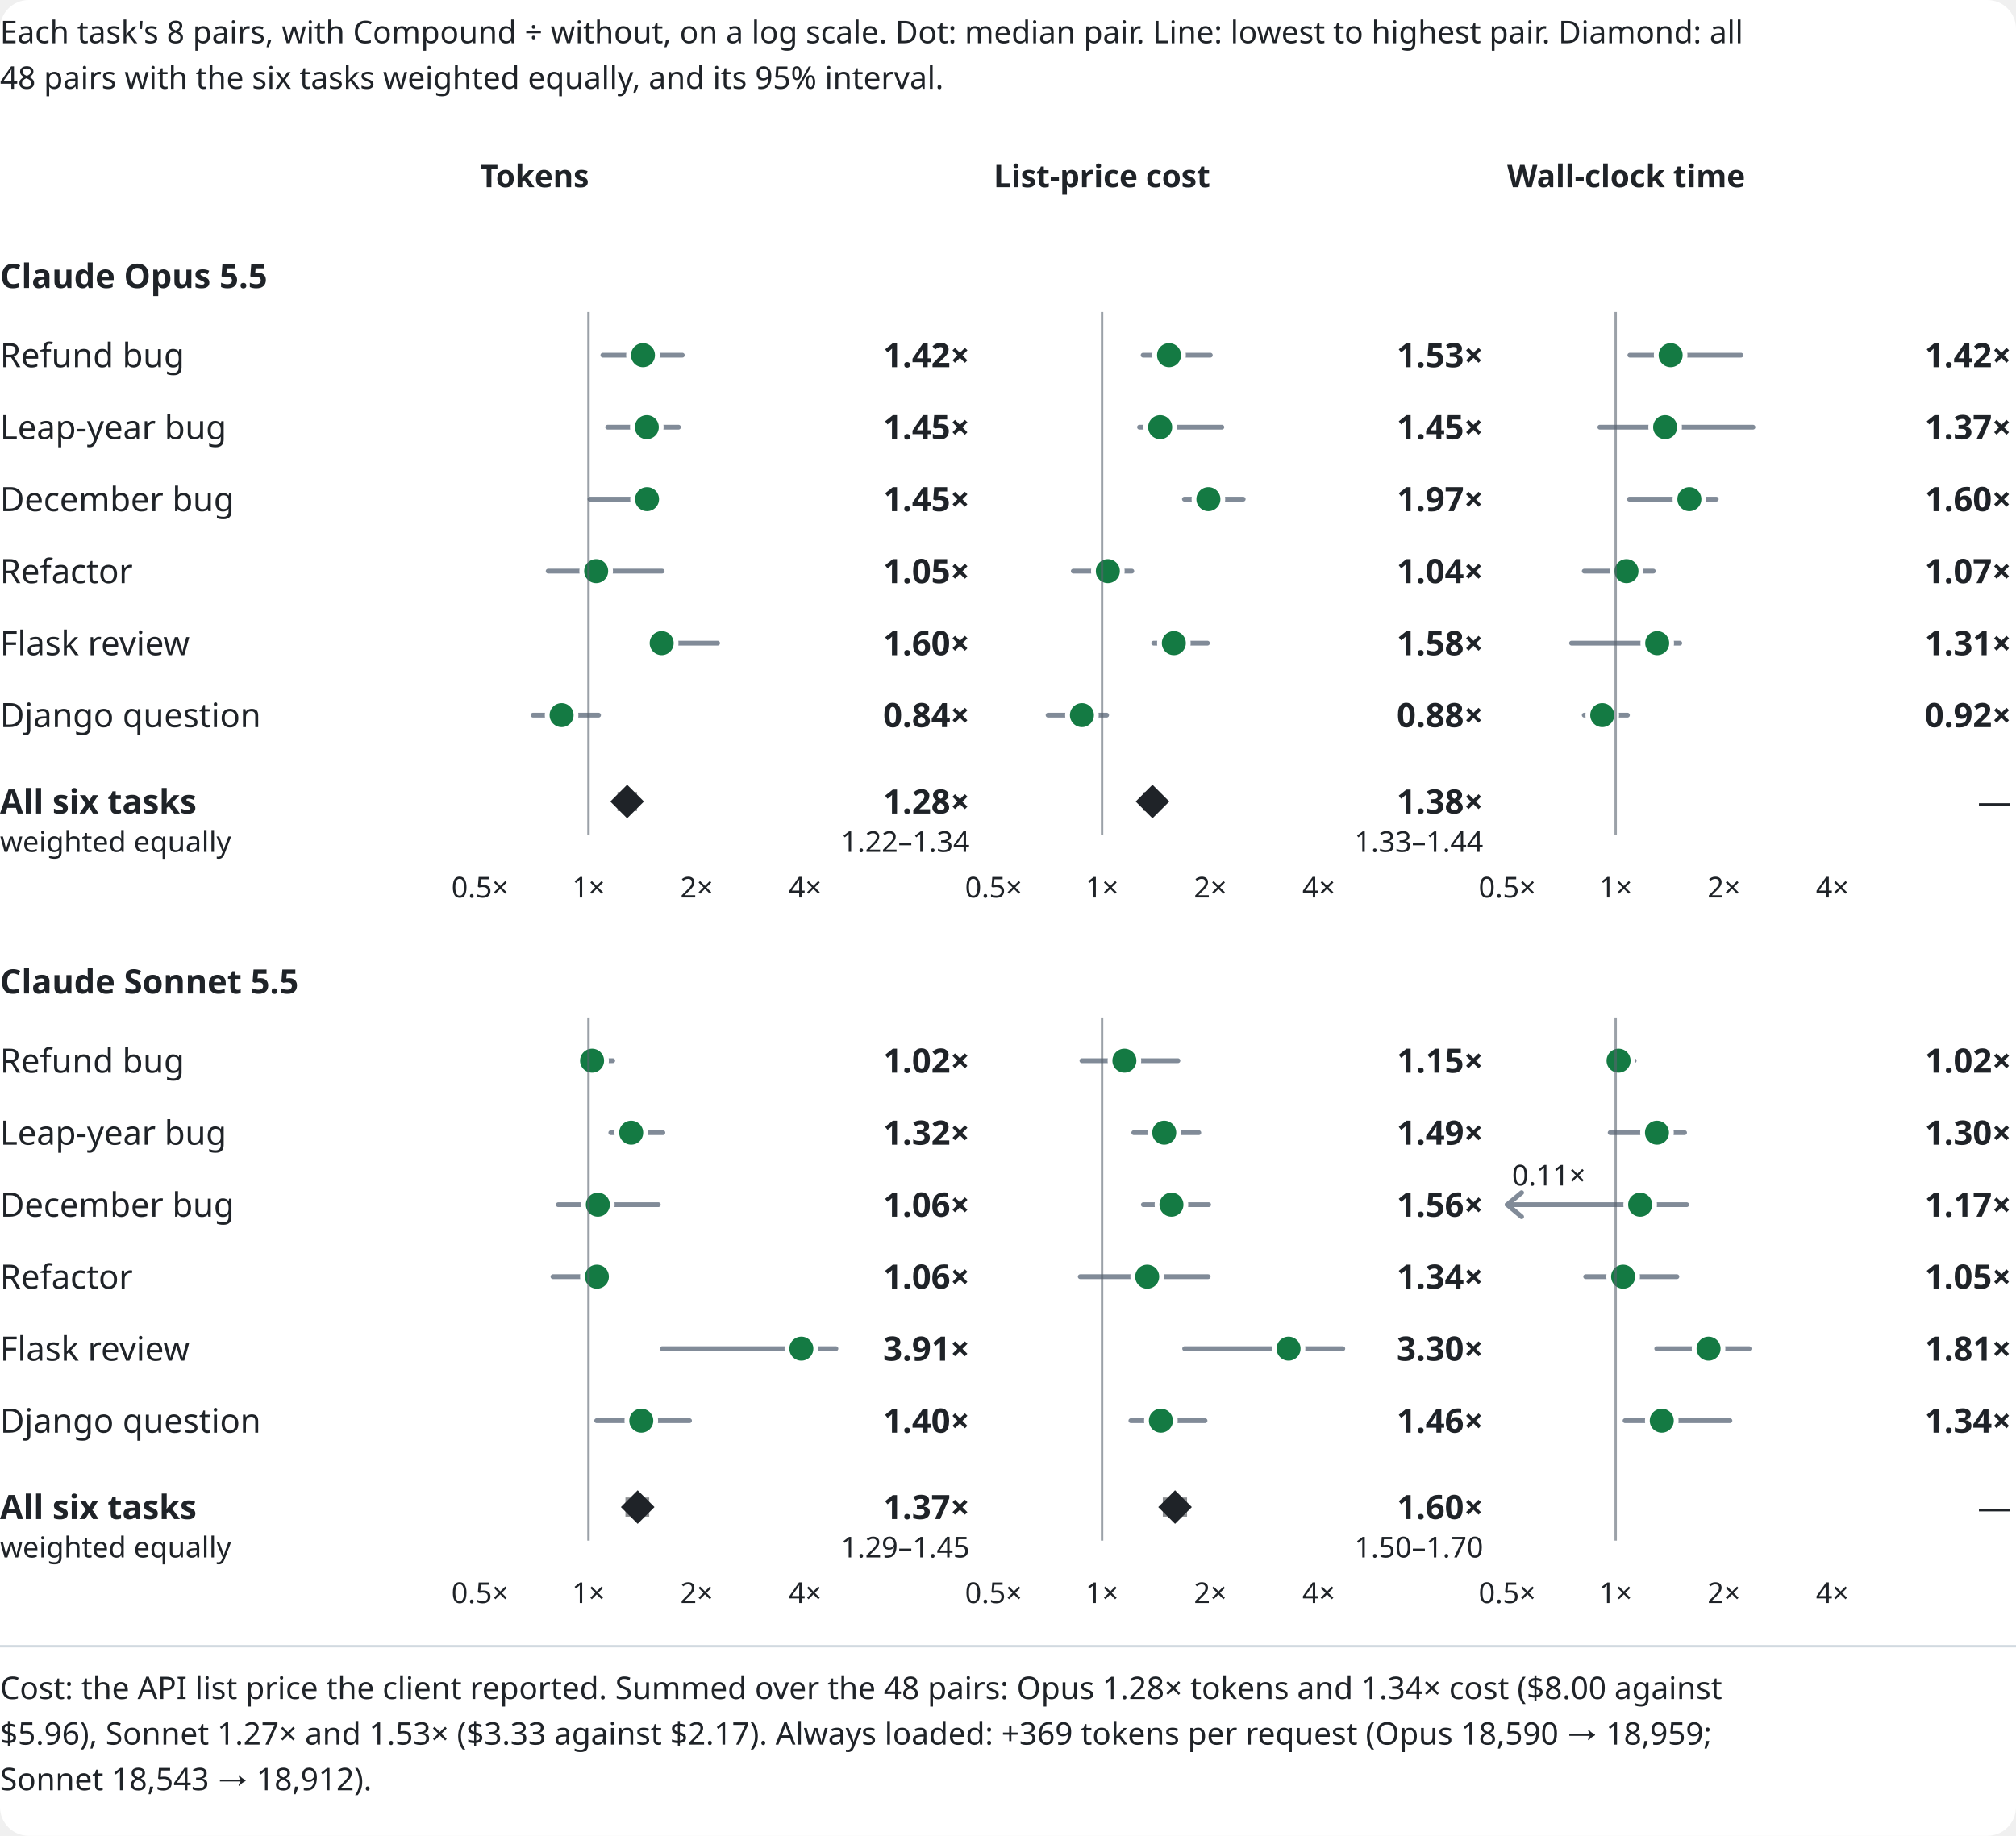
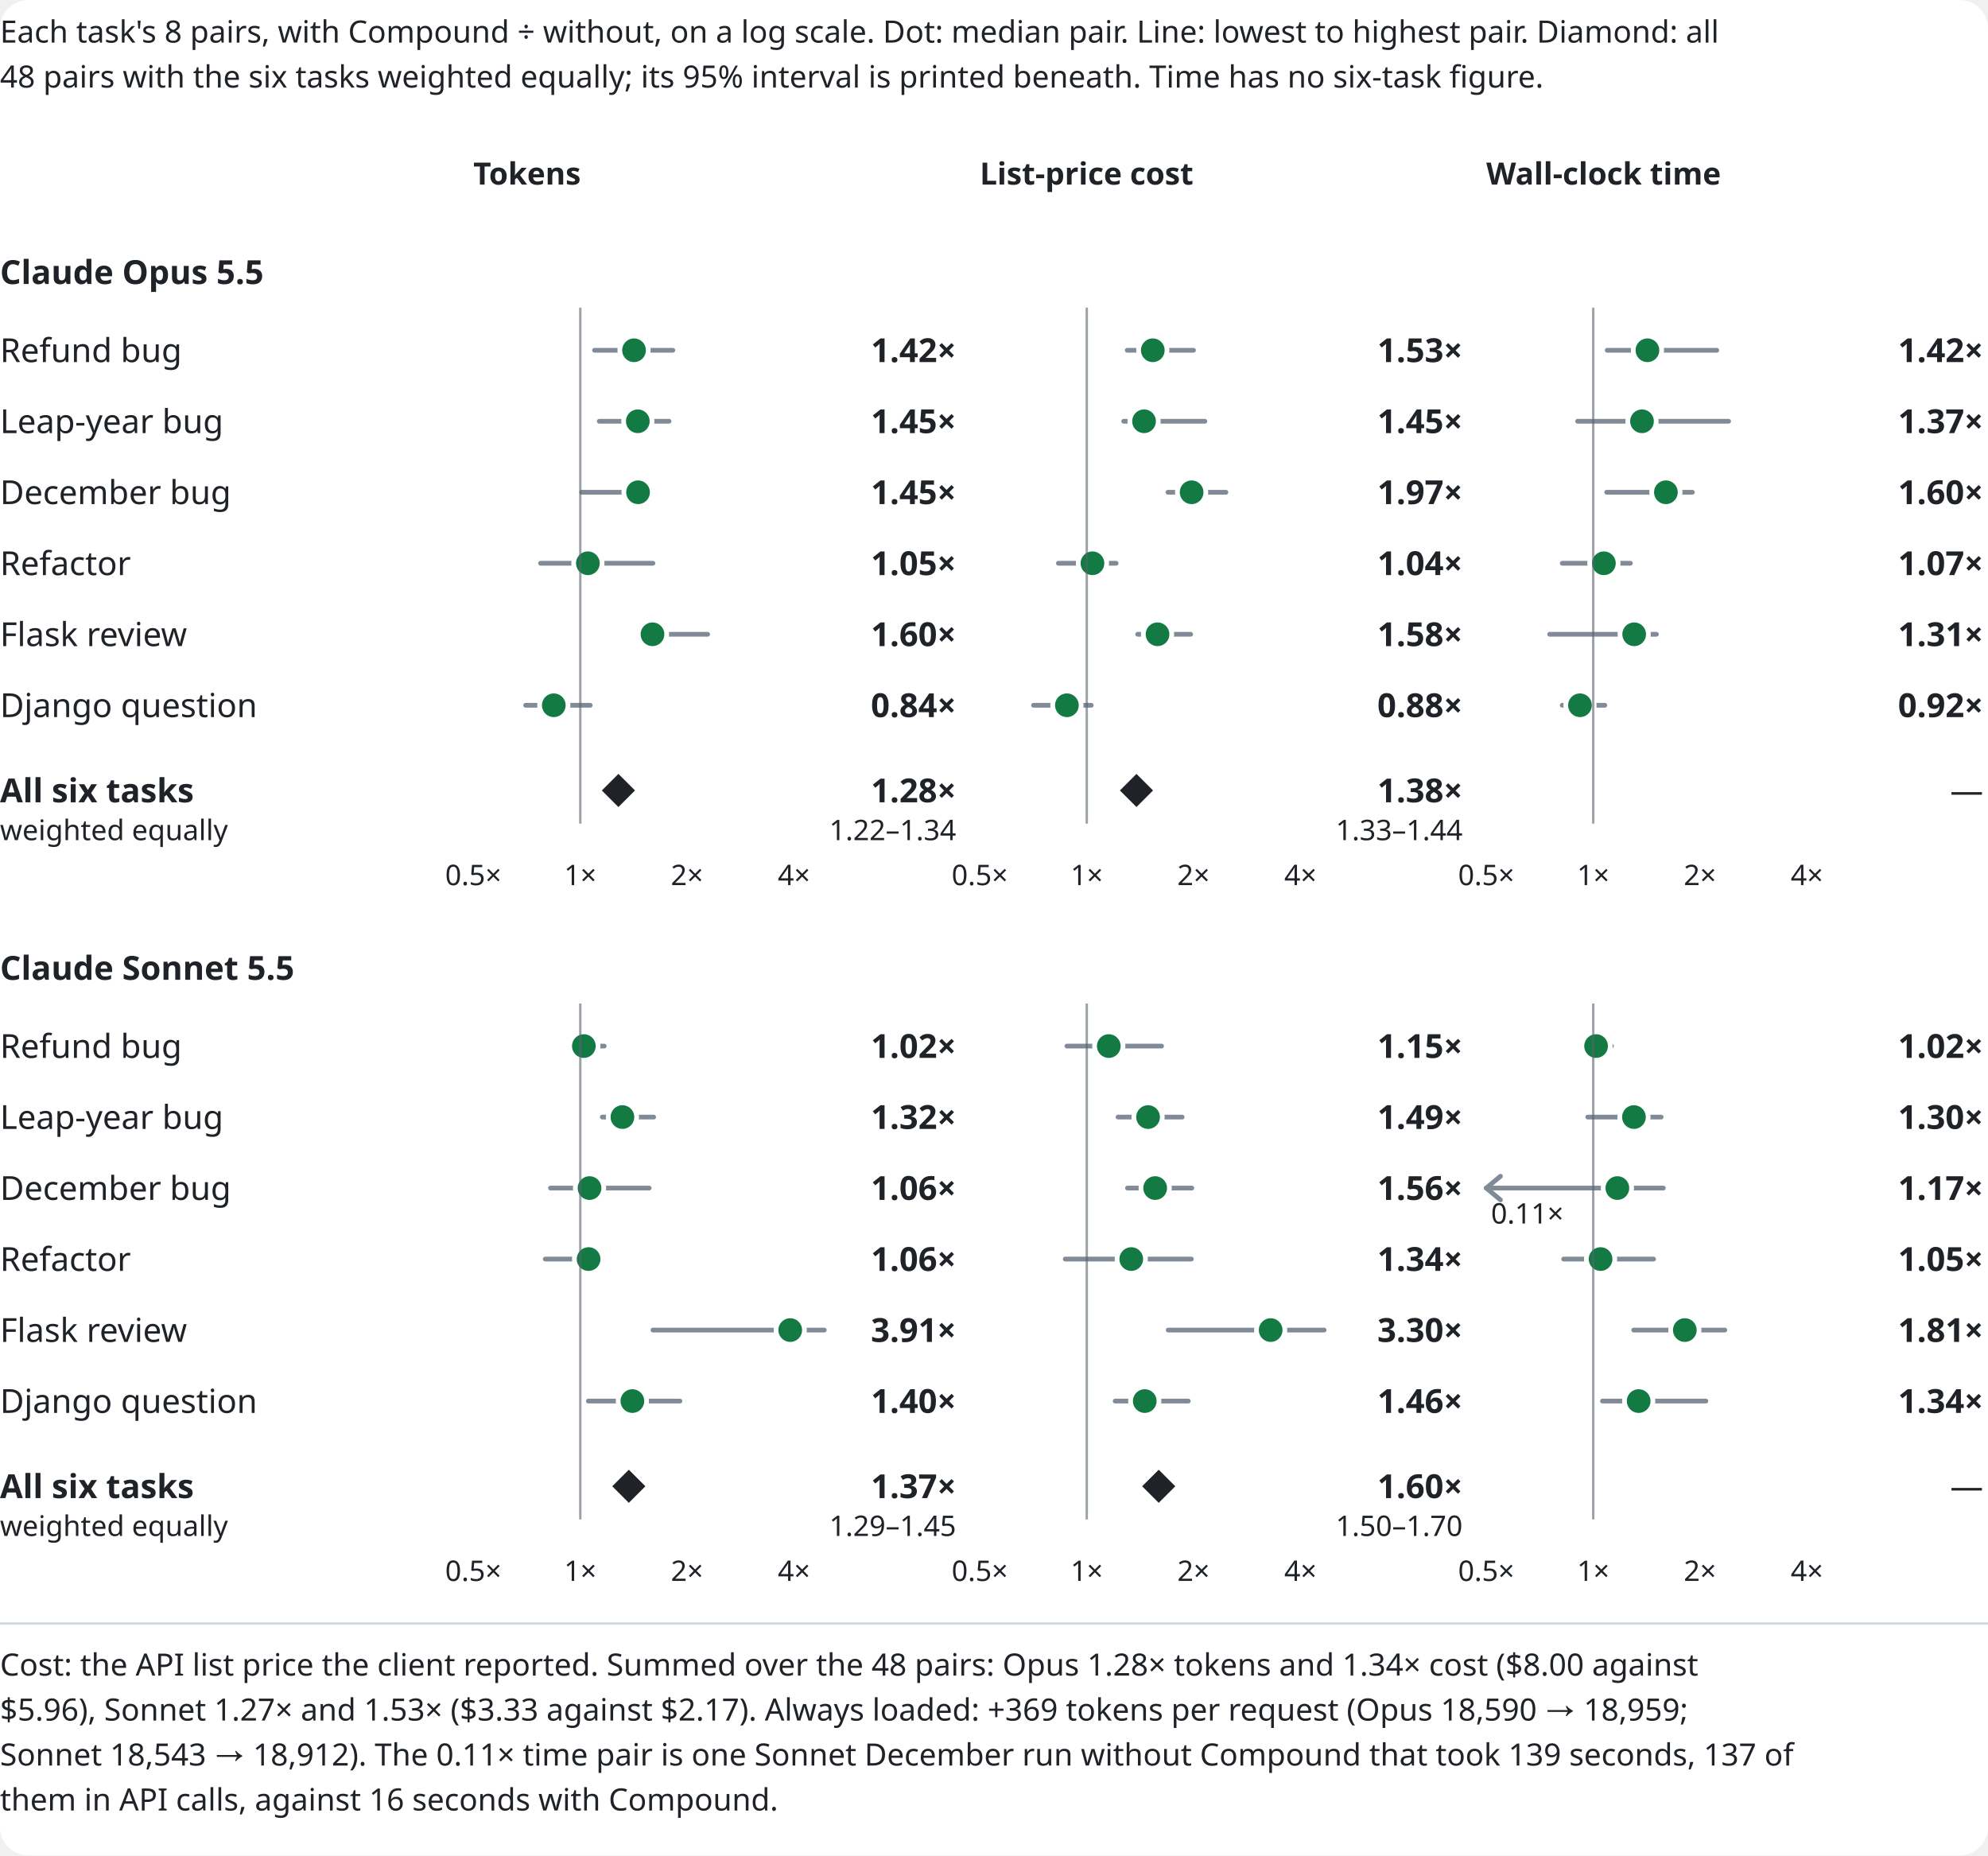
- <svg xmlns="http://www.w3.org/2000/svg" width="840" height="765" viewBox="0 0 840 765" role="img" aria-labelledby="title desc">
+ <svg xmlns="http://www.w3.org/2000/svg" width="840" height="784" viewBox="0 0 840 784" role="img" aria-labelledby="title desc">
  <style>text{font-family:-apple-system,BlinkMacSystemFont,'Segoe UI','Noto Sans',Helvetica,Arial,sans-serif;fill:#1f2328;font-variant-numeric:tabular-nums}.mono{font-family:ui-monospace,SFMono-Regular,'SF Mono',Menlo,Consolas,'Liberation Mono',monospace}</style>
-   <rect width="840" height="765" rx="12" fill="#ffffff" />
+   <rect width="840" height="784" rx="12" fill="#ffffff" />
  <text x="0.0" y="18.0" font-size="13" fill="#59636e">Each task's 8 pairs, with Compound ÷ without, on a log scale. Dot: median pair. Line: lowest to highest pair. Diamond: all</text>
-   <text x="0.0" y="37.0" font-size="13" fill="#59636e">48 pairs with the six tasks weighted equally, and its 95% interval.</text>
+   <text x="0.0" y="37.0" font-size="13" fill="#59636e">48 pairs with the six tasks weighted equally; its 95% interval is printed beneath. Time has no six-task figure.</text>
  <text x="200.0" y="78.0" font-size="13" font-weight="600">Tokens</text>
  <text x="414.0" y="78.0" font-size="13" font-weight="600">List-price cost</text>
  <text x="628.0" y="78.0" font-size="13" font-weight="600">Wall-clock time</text>
  <text x="0.0" y="120.0" font-size="14" font-weight="600">Claude Opus 5.5</text>
  <text x="0.0" y="153.0" font-size="14">Refund bug</text>
  <line x1="251.2" y1="148.0" x2="284.3" y2="148.0" stroke="#818b98" stroke-width="2" stroke-linecap="round" />
  <circle cx="267.9" cy="148.0" r="6" fill="#147a43" stroke="#ffffff" stroke-width="2" />
  <text x="404.0" y="153.0" font-size="14" font-weight="600" text-anchor="end">1.42×</text>
  <line x1="476.3" y1="148.0" x2="504.3" y2="148.0" stroke="#818b98" stroke-width="2" stroke-linecap="round" />
  <circle cx="487.1" cy="148.0" r="6" fill="#147a43" stroke="#ffffff" stroke-width="2" />
  <text x="618.0" y="153.0" font-size="14" font-weight="600" text-anchor="end">1.53×</text>
  <line x1="679.1" y1="148.0" x2="725.4" y2="148.0" stroke="#818b98" stroke-width="2" stroke-linecap="round" />
  <circle cx="696.1" cy="148.0" r="6" fill="#147a43" stroke="#ffffff" stroke-width="2" />
  <text x="838.0" y="153.0" font-size="14" font-weight="600" text-anchor="end">1.42×</text>
  <text x="0.0" y="183.0" font-size="14">Leap-year bug</text>
  <line x1="253.2" y1="178.0" x2="282.7" y2="178.0" stroke="#818b98" stroke-width="2" stroke-linecap="round" />
  <circle cx="269.5" cy="178.0" r="6" fill="#147a43" stroke="#ffffff" stroke-width="2" />
  <text x="404.0" y="183.0" font-size="14" font-weight="600" text-anchor="end">1.45×</text>
  <line x1="474.8" y1="178.0" x2="509.1" y2="178.0" stroke="#818b98" stroke-width="2" stroke-linecap="round" />
  <circle cx="483.4" cy="178.0" r="6" fill="#147a43" stroke="#ffffff" stroke-width="2" />
  <text x="618.0" y="183.0" font-size="14" font-weight="600" text-anchor="end">1.45×</text>
  <line x1="666.6" y1="178.0" x2="730.4" y2="178.0" stroke="#818b98" stroke-width="2" stroke-linecap="round" />
  <circle cx="693.8" cy="178.0" r="6" fill="#147a43" stroke="#ffffff" stroke-width="2" />
  <text x="838.0" y="183.0" font-size="14" font-weight="600" text-anchor="end">1.37×</text>
  <text x="0.0" y="213.0" font-size="14">December bug</text>
  <line x1="245.8" y1="208.0" x2="272.8" y2="208.0" stroke="#818b98" stroke-width="2" stroke-linecap="round" />
  <circle cx="269.6" cy="208.0" r="6" fill="#147a43" stroke="#ffffff" stroke-width="2" />
  <text x="404.0" y="213.0" font-size="14" font-weight="600" text-anchor="end">1.45×</text>
  <line x1="493.5" y1="208.0" x2="518.0" y2="208.0" stroke="#818b98" stroke-width="2" stroke-linecap="round" />
  <circle cx="503.5" cy="208.0" r="6" fill="#147a43" stroke="#ffffff" stroke-width="2" />
  <text x="618.0" y="213.0" font-size="14" font-weight="600" text-anchor="end">1.97×</text>
  <line x1="678.9" y1="208.0" x2="715.1" y2="208.0" stroke="#818b98" stroke-width="2" stroke-linecap="round" />
  <circle cx="703.9" cy="208.0" r="6" fill="#147a43" stroke="#ffffff" stroke-width="2" />
  <text x="838.0" y="213.0" font-size="14" font-weight="600" text-anchor="end">1.60×</text>
  <text x="0.0" y="243.0" font-size="14">Refactor</text>
  <line x1="228.4" y1="238.0" x2="275.9" y2="238.0" stroke="#818b98" stroke-width="2" stroke-linecap="round" />
  <circle cx="248.4" cy="238.0" r="6" fill="#147a43" stroke="#ffffff" stroke-width="2" />
  <text x="404.0" y="243.0" font-size="14" font-weight="600" text-anchor="end">1.05×</text>
  <line x1="447.2" y1="238.0" x2="471.6" y2="238.0" stroke="#818b98" stroke-width="2" stroke-linecap="round" />
  <circle cx="461.6" cy="238.0" r="6" fill="#147a43" stroke="#ffffff" stroke-width="2" />
  <text x="618.0" y="243.0" font-size="14" font-weight="600" text-anchor="end">1.04×</text>
  <line x1="660.1" y1="238.0" x2="688.9" y2="238.0" stroke="#818b98" stroke-width="2" stroke-linecap="round" />
  <circle cx="677.7" cy="238.0" r="6" fill="#147a43" stroke="#ffffff" stroke-width="2" />
  <text x="838.0" y="243.0" font-size="14" font-weight="600" text-anchor="end">1.07×</text>
  <text x="0.0" y="273.0" font-size="14">Flask review</text>
  <line x1="270.8" y1="268.0" x2="299.0" y2="268.0" stroke="#818b98" stroke-width="2" stroke-linecap="round" />
  <circle cx="275.7" cy="268.0" r="6" fill="#147a43" stroke="#ffffff" stroke-width="2" />
  <text x="404.0" y="273.0" font-size="14" font-weight="600" text-anchor="end">1.60×</text>
  <line x1="480.7" y1="268.0" x2="503.1" y2="268.0" stroke="#818b98" stroke-width="2" stroke-linecap="round" />
  <circle cx="489.1" cy="268.0" r="6" fill="#147a43" stroke="#ffffff" stroke-width="2" />
  <text x="618.0" y="273.0" font-size="14" font-weight="600" text-anchor="end">1.58×</text>
  <line x1="654.8" y1="268.0" x2="699.9" y2="268.0" stroke="#818b98" stroke-width="2" stroke-linecap="round" />
  <circle cx="690.5" cy="268.0" r="6" fill="#147a43" stroke="#ffffff" stroke-width="2" />
  <text x="838.0" y="273.0" font-size="14" font-weight="600" text-anchor="end">1.31×</text>
  <text x="0.0" y="303.0" font-size="14">Django question</text>
  <line x1="222.1" y1="298.0" x2="249.4" y2="298.0" stroke="#818b98" stroke-width="2" stroke-linecap="round" />
  <circle cx="234.0" cy="298.0" r="6" fill="#147a43" stroke="#ffffff" stroke-width="2" />
  <text x="404.0" y="303.0" font-size="14" font-weight="600" text-anchor="end">0.84×</text>
  <line x1="436.7" y1="298.0" x2="461.1" y2="298.0" stroke="#818b98" stroke-width="2" stroke-linecap="round" />
  <circle cx="450.8" cy="298.0" r="6" fill="#147a43" stroke="#ffffff" stroke-width="2" />
  <text x="618.0" y="303.0" font-size="14" font-weight="600" text-anchor="end">0.88×</text>
  <line x1="660.1" y1="298.0" x2="678.1" y2="298.0" stroke="#818b98" stroke-width="2" stroke-linecap="round" />
  <circle cx="667.6" cy="298.0" r="6" fill="#147a43" stroke="#ffffff" stroke-width="2" />
  <text x="838.0" y="303.0" font-size="14" font-weight="600" text-anchor="end">0.92×</text>
  <text x="0.0" y="339.0" font-size="14" font-weight="600">All six tasks</text>
  <text x="0.0" y="355.0" font-size="12" fill="#59636e">weighted equally</text>
-   <line x1="258.3" y1="334.0" x2="264.4" y2="334.0" stroke="#1f2328" stroke-width="4" stroke-opacity="0.5" />
-   <line x1="258.3" y1="330.0" x2="258.3" y2="338.0" stroke="#1f2328" stroke-width="2" stroke-opacity="0.5" />
-   <line x1="264.4" y1="330.0" x2="264.4" y2="338.0" stroke="#1f2328" stroke-width="2" stroke-opacity="0.5" />
  <path d="M261.3,327.0 L268.3,334.0 L261.3,341.0 L254.3,334.0 Z" fill="#1f2328" />
  <text x="404.0" y="339.0" font-size="14" font-weight="600" text-anchor="end">1.28×</text>
  <text x="404.0" y="355.0" font-size="12" text-anchor="end" fill="#59636e">1.22–1.34</text>
-   <line x1="477.6" y1="334.0" x2="482.8" y2="334.0" stroke="#1f2328" stroke-width="4" stroke-opacity="0.5" />
-   <line x1="477.6" y1="330.0" x2="477.6" y2="338.0" stroke="#1f2328" stroke-width="2" stroke-opacity="0.5" />
-   <line x1="482.8" y1="330.0" x2="482.8" y2="338.0" stroke="#1f2328" stroke-width="2" stroke-opacity="0.5" />
  <path d="M480.2,327.0 L487.2,334.0 L480.2,341.0 L473.2,334.0 Z" fill="#1f2328" />
  <text x="618.0" y="339.0" font-size="14" font-weight="600" text-anchor="end">1.38×</text>
  <text x="618.0" y="355.0" font-size="12" text-anchor="end" fill="#59636e">1.33–1.44</text>
  <text x="838.0" y="339.0" font-size="14" text-anchor="end" fill="#59636e">—</text>
  <line x1="245.2" y1="130.0" x2="245.2" y2="348.0" stroke="#59636e" stroke-width="1" stroke-opacity="0.6" />
  <text x="200.0" y="374.0" font-size="12" text-anchor="middle" fill="#59636e">0.5×</text>
  <text x="245.2" y="374.0" font-size="12" text-anchor="middle" fill="#59636e">1×</text>
  <text x="290.3" y="374.0" font-size="12" text-anchor="middle" fill="#59636e">2×</text>
  <text x="335.5" y="374.0" font-size="12" text-anchor="middle" fill="#59636e">4×</text>
  <line x1="459.2" y1="130.0" x2="459.2" y2="348.0" stroke="#59636e" stroke-width="1" stroke-opacity="0.6" />
  <text x="414.0" y="374.0" font-size="12" text-anchor="middle" fill="#59636e">0.5×</text>
  <text x="459.2" y="374.0" font-size="12" text-anchor="middle" fill="#59636e">1×</text>
  <text x="504.3" y="374.0" font-size="12" text-anchor="middle" fill="#59636e">2×</text>
  <text x="549.5" y="374.0" font-size="12" text-anchor="middle" fill="#59636e">4×</text>
  <line x1="673.2" y1="130.0" x2="673.2" y2="348.0" stroke="#59636e" stroke-width="1" stroke-opacity="0.6" />
  <text x="628.0" y="374.0" font-size="12" text-anchor="middle" fill="#59636e">0.5×</text>
  <text x="673.2" y="374.0" font-size="12" text-anchor="middle" fill="#59636e">1×</text>
  <text x="718.3" y="374.0" font-size="12" text-anchor="middle" fill="#59636e">2×</text>
  <text x="763.5" y="374.0" font-size="12" text-anchor="middle" fill="#59636e">4×</text>
  <text x="0.0" y="414.0" font-size="14" font-weight="600">Claude Sonnet 5.5</text>
  <text x="0.0" y="447.0" font-size="14">Refund bug</text>
  <line x1="245.0" y1="442.0" x2="255.3" y2="442.0" stroke="#818b98" stroke-width="2" stroke-linecap="round" />
  <circle cx="246.7" cy="442.0" r="6" fill="#147a43" stroke="#ffffff" stroke-width="2" />
  <text x="404.0" y="447.0" font-size="14" font-weight="600" text-anchor="end">1.02×</text>
  <line x1="450.8" y1="442.0" x2="490.8" y2="442.0" stroke="#818b98" stroke-width="2" stroke-linecap="round" />
  <circle cx="468.5" cy="442.0" r="6" fill="#147a43" stroke="#ffffff" stroke-width="2" />
  <text x="618.0" y="447.0" font-size="14" font-weight="600" text-anchor="end">1.15×</text>
  <line x1="668.5" y1="442.0" x2="680.9" y2="442.0" stroke="#818b98" stroke-width="2" stroke-linecap="round" />
  <circle cx="674.4" cy="442.0" r="6" fill="#147a43" stroke="#ffffff" stroke-width="2" />
  <text x="838.0" y="447.0" font-size="14" font-weight="600" text-anchor="end">1.02×</text>
  <text x="0.0" y="477.0" font-size="14">Leap-year bug</text>
  <line x1="254.5" y1="472.0" x2="276.2" y2="472.0" stroke="#818b98" stroke-width="2" stroke-linecap="round" />
  <circle cx="263.0" cy="472.0" r="6" fill="#147a43" stroke="#ffffff" stroke-width="2" />
  <text x="404.0" y="477.0" font-size="14" font-weight="600" text-anchor="end">1.32×</text>
  <line x1="472.4" y1="472.0" x2="499.5" y2="472.0" stroke="#818b98" stroke-width="2" stroke-linecap="round" />
  <circle cx="485.1" cy="472.0" r="6" fill="#147a43" stroke="#ffffff" stroke-width="2" />
  <text x="618.0" y="477.0" font-size="14" font-weight="600" text-anchor="end">1.49×</text>
  <line x1="670.9" y1="472.0" x2="701.9" y2="472.0" stroke="#818b98" stroke-width="2" stroke-linecap="round" />
  <circle cx="690.4" cy="472.0" r="6" fill="#147a43" stroke="#ffffff" stroke-width="2" />
  <text x="838.0" y="477.0" font-size="14" font-weight="600" text-anchor="end">1.30×</text>
  <text x="0.0" y="507.0" font-size="14">December bug</text>
  <line x1="232.6" y1="502.0" x2="274.3" y2="502.0" stroke="#818b98" stroke-width="2" stroke-linecap="round" />
  <circle cx="249.1" cy="502.0" r="6" fill="#147a43" stroke="#ffffff" stroke-width="2" />
  <text x="404.0" y="507.0" font-size="14" font-weight="600" text-anchor="end">1.06×</text>
  <line x1="476.4" y1="502.0" x2="503.6" y2="502.0" stroke="#818b98" stroke-width="2" stroke-linecap="round" />
  <circle cx="488.1" cy="502.0" r="6" fill="#147a43" stroke="#ffffff" stroke-width="2" />
  <text x="618.0" y="507.0" font-size="14" font-weight="600" text-anchor="end">1.56×</text>
  <line x1="628.0" y1="502.0" x2="702.8" y2="502.0" stroke="#818b98" stroke-width="2" stroke-linecap="round" />
  <path d="M634.0,497.0 L628.0,502.0 L634.0,507.0" fill="none" stroke="#818b98" stroke-width="2" stroke-linejoin="round" stroke-linecap="round" />
-   <text x="630.0" y="494.0" font-size="12" text-anchor="start" fill="#59636e">0.11×</text>
+   <text x="630.0" y="517.0" font-size="12" text-anchor="start" fill="#59636e">0.11×</text>
  <circle cx="683.4" cy="502.0" r="6" fill="#147a43" stroke="#ffffff" stroke-width="2" />
  <text x="838.0" y="507.0" font-size="14" font-weight="600" text-anchor="end">1.17×</text>
  <text x="0.0" y="537.0" font-size="14">Refactor</text>
  <line x1="230.4" y1="532.0" x2="253.9" y2="532.0" stroke="#818b98" stroke-width="2" stroke-linecap="round" />
  <circle cx="248.7" cy="532.0" r="6" fill="#147a43" stroke="#ffffff" stroke-width="2" />
  <text x="404.0" y="537.0" font-size="14" font-weight="600" text-anchor="end">1.06×</text>
  <line x1="450.1" y1="532.0" x2="503.4" y2="532.0" stroke="#818b98" stroke-width="2" stroke-linecap="round" />
  <circle cx="478.0" cy="532.0" r="6" fill="#147a43" stroke="#ffffff" stroke-width="2" />
  <text x="618.0" y="537.0" font-size="14" font-weight="600" text-anchor="end">1.34×</text>
  <line x1="660.7" y1="532.0" x2="698.7" y2="532.0" stroke="#818b98" stroke-width="2" stroke-linecap="round" />
  <circle cx="676.3" cy="532.0" r="6" fill="#147a43" stroke="#ffffff" stroke-width="2" />
  <text x="838.0" y="537.0" font-size="14" font-weight="600" text-anchor="end">1.05×</text>
  <text x="0.0" y="567.0" font-size="14">Flask review</text>
  <line x1="275.9" y1="562.0" x2="348.3" y2="562.0" stroke="#818b98" stroke-width="2" stroke-linecap="round" />
  <circle cx="333.9" cy="562.0" r="6" fill="#147a43" stroke="#ffffff" stroke-width="2" />
  <text x="404.0" y="567.0" font-size="14" font-weight="600" text-anchor="end">3.91×</text>
  <line x1="493.6" y1="562.0" x2="559.5" y2="562.0" stroke="#818b98" stroke-width="2" stroke-linecap="round" />
  <circle cx="536.9" cy="562.0" r="6" fill="#147a43" stroke="#ffffff" stroke-width="2" />
  <text x="618.0" y="567.0" font-size="14" font-weight="600" text-anchor="end">3.30×</text>
  <line x1="690.3" y1="562.0" x2="728.8" y2="562.0" stroke="#818b98" stroke-width="2" stroke-linecap="round" />
  <circle cx="711.9" cy="562.0" r="6" fill="#147a43" stroke="#ffffff" stroke-width="2" />
  <text x="838.0" y="567.0" font-size="14" font-weight="600" text-anchor="end">1.81×</text>
  <text x="0.0" y="597.0" font-size="14">Django question</text>
  <line x1="248.6" y1="592.0" x2="287.3" y2="592.0" stroke="#818b98" stroke-width="2" stroke-linecap="round" />
  <circle cx="267.2" cy="592.0" r="6" fill="#147a43" stroke="#ffffff" stroke-width="2" />
  <text x="404.0" y="597.0" font-size="14" font-weight="600" text-anchor="end">1.40×</text>
  <line x1="471.2" y1="592.0" x2="502.1" y2="592.0" stroke="#818b98" stroke-width="2" stroke-linecap="round" />
  <circle cx="483.7" cy="592.0" r="6" fill="#147a43" stroke="#ffffff" stroke-width="2" />
  <text x="618.0" y="597.0" font-size="14" font-weight="600" text-anchor="end">1.46×</text>
  <line x1="677.1" y1="592.0" x2="720.8" y2="592.0" stroke="#818b98" stroke-width="2" stroke-linecap="round" />
  <circle cx="692.4" cy="592.0" r="6" fill="#147a43" stroke="#ffffff" stroke-width="2" />
  <text x="838.0" y="597.0" font-size="14" font-weight="600" text-anchor="end">1.34×</text>
  <text x="0.0" y="633.0" font-size="14" font-weight="600">All six tasks</text>
  <text x="0.0" y="649.0" font-size="12" fill="#59636e">weighted equally</text>
-   <line x1="261.6" y1="628.0" x2="269.5" y2="628.0" stroke="#1f2328" stroke-width="4" stroke-opacity="0.5" />
-   <line x1="261.6" y1="624.0" x2="261.6" y2="632.0" stroke="#1f2328" stroke-width="2" stroke-opacity="0.5" />
-   <line x1="269.5" y1="624.0" x2="269.5" y2="632.0" stroke="#1f2328" stroke-width="2" stroke-opacity="0.5" />
  <path d="M265.7,621.0 L272.7,628.0 L265.7,635.0 L258.7,628.0 Z" fill="#1f2328" />
  <text x="404.0" y="633.0" font-size="14" font-weight="600" text-anchor="end">1.37×</text>
  <text x="404.0" y="649.0" font-size="12" text-anchor="end" fill="#59636e">1.29–1.45</text>
-   <line x1="485.5" y1="628.0" x2="493.6" y2="628.0" stroke="#1f2328" stroke-width="4" stroke-opacity="0.5" />
-   <line x1="485.5" y1="624.0" x2="485.5" y2="632.0" stroke="#1f2328" stroke-width="2" stroke-opacity="0.5" />
-   <line x1="493.6" y1="624.0" x2="493.6" y2="632.0" stroke="#1f2328" stroke-width="2" stroke-opacity="0.5" />
  <path d="M489.6,621.0 L496.6,628.0 L489.6,635.0 L482.6,628.0 Z" fill="#1f2328" />
  <text x="618.0" y="633.0" font-size="14" font-weight="600" text-anchor="end">1.60×</text>
  <text x="618.0" y="649.0" font-size="12" text-anchor="end" fill="#59636e">1.50–1.70</text>
  <text x="838.0" y="633.0" font-size="14" text-anchor="end" fill="#59636e">—</text>
  <line x1="245.2" y1="424.0" x2="245.2" y2="642.0" stroke="#59636e" stroke-width="1" stroke-opacity="0.6" />
  <text x="200.0" y="668.0" font-size="12" text-anchor="middle" fill="#59636e">0.5×</text>
  <text x="245.2" y="668.0" font-size="12" text-anchor="middle" fill="#59636e">1×</text>
  <text x="290.3" y="668.0" font-size="12" text-anchor="middle" fill="#59636e">2×</text>
  <text x="335.5" y="668.0" font-size="12" text-anchor="middle" fill="#59636e">4×</text>
  <line x1="459.2" y1="424.0" x2="459.2" y2="642.0" stroke="#59636e" stroke-width="1" stroke-opacity="0.6" />
  <text x="414.0" y="668.0" font-size="12" text-anchor="middle" fill="#59636e">0.5×</text>
  <text x="459.2" y="668.0" font-size="12" text-anchor="middle" fill="#59636e">1×</text>
  <text x="504.3" y="668.0" font-size="12" text-anchor="middle" fill="#59636e">2×</text>
  <text x="549.5" y="668.0" font-size="12" text-anchor="middle" fill="#59636e">4×</text>
  <line x1="673.2" y1="424.0" x2="673.2" y2="642.0" stroke="#59636e" stroke-width="1" stroke-opacity="0.6" />
  <text x="628.0" y="668.0" font-size="12" text-anchor="middle" fill="#59636e">0.5×</text>
  <text x="673.2" y="668.0" font-size="12" text-anchor="middle" fill="#59636e">1×</text>
  <text x="718.3" y="668.0" font-size="12" text-anchor="middle" fill="#59636e">2×</text>
  <text x="763.5" y="668.0" font-size="12" text-anchor="middle" fill="#59636e">4×</text>
  <line x1="0.0" y1="686.0" x2="840.0" y2="686.0" stroke="#d1d9e0" stroke-width="1" />
  <text x="0.0" y="708.0" font-size="13" fill="#59636e">Cost: the API list price the client reported. Summed over the 48 pairs: Opus 1.28× tokens and 1.34× cost ($8.00 against</text>
  <text x="0.0" y="727.0" font-size="13" fill="#59636e">$5.96), Sonnet 1.27× and 1.53× ($3.33 against $2.17). Always loaded: +369 tokens per request (Opus 18,590 → 18,959;</text>
-   <text x="0.0" y="746.0" font-size="13" fill="#59636e">Sonnet 18,543 → 18,912).</text>
+   <text x="0.0" y="746.0" font-size="13" fill="#59636e">Sonnet 18,543 → 18,912). The 0.11× time pair is one Sonnet December run without Compound that took 139 seconds, 137 of</text>
+   <text x="0.0" y="765.0" font-size="13" fill="#59636e">them in API calls, against 16 seconds with Compound.</text>
</svg>
